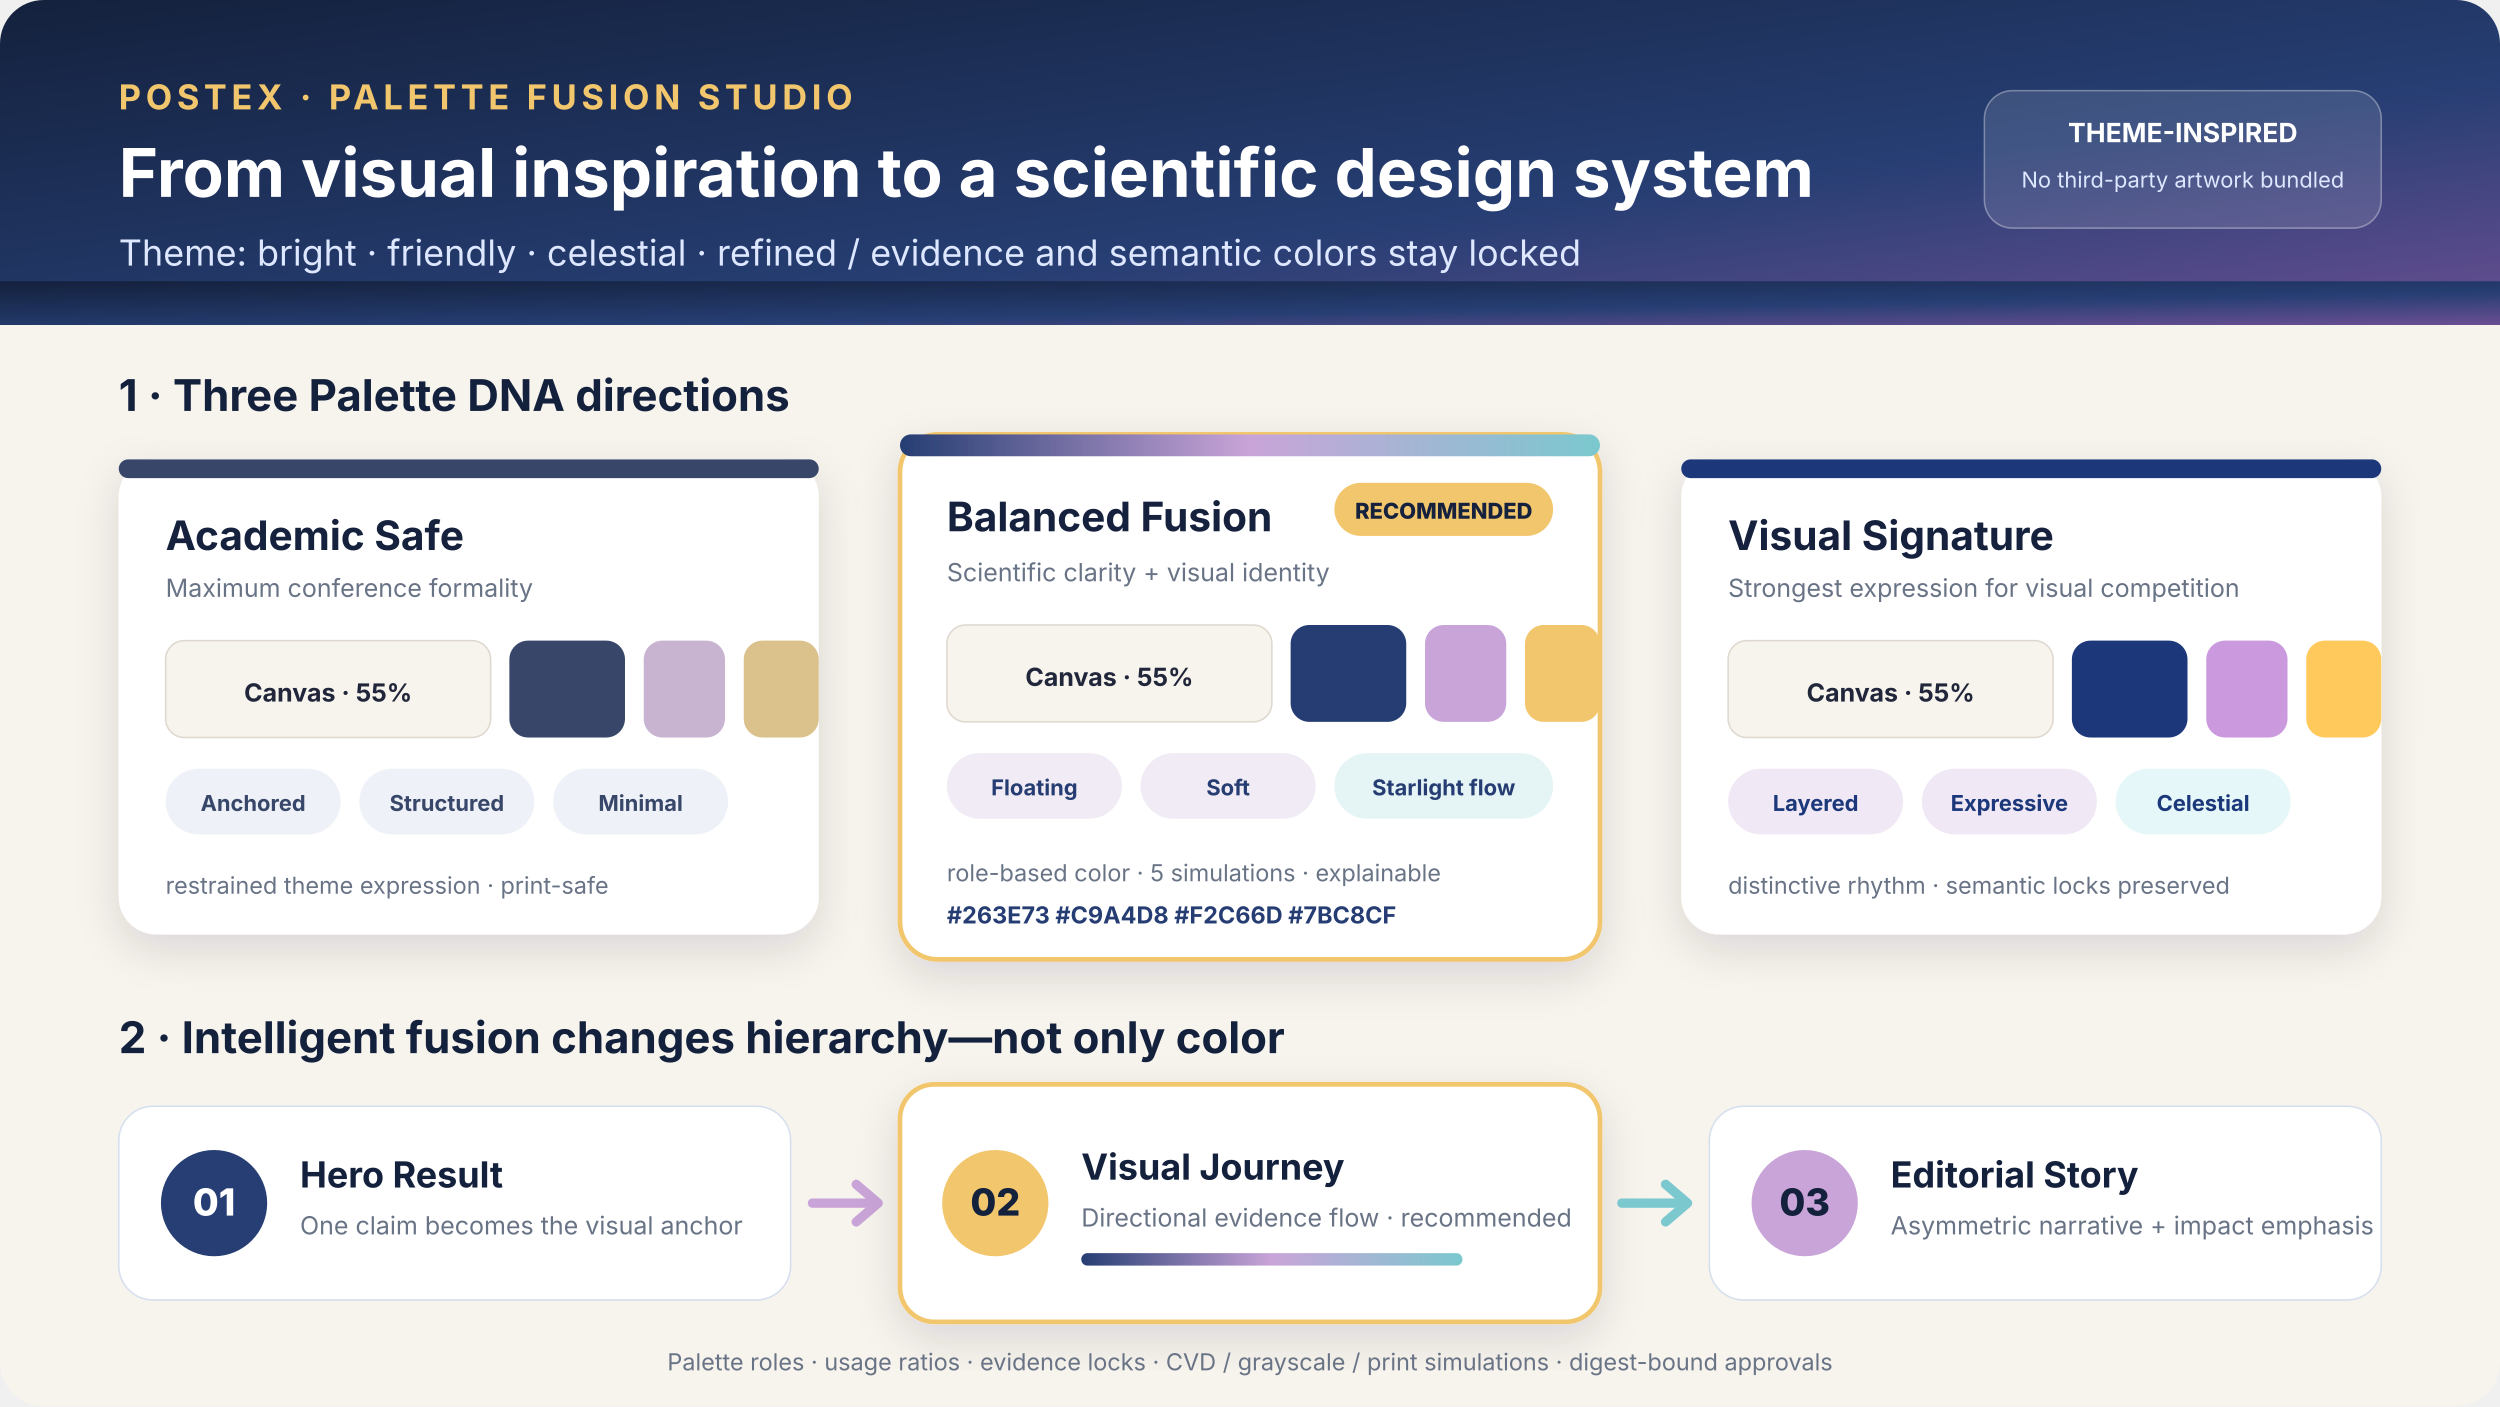
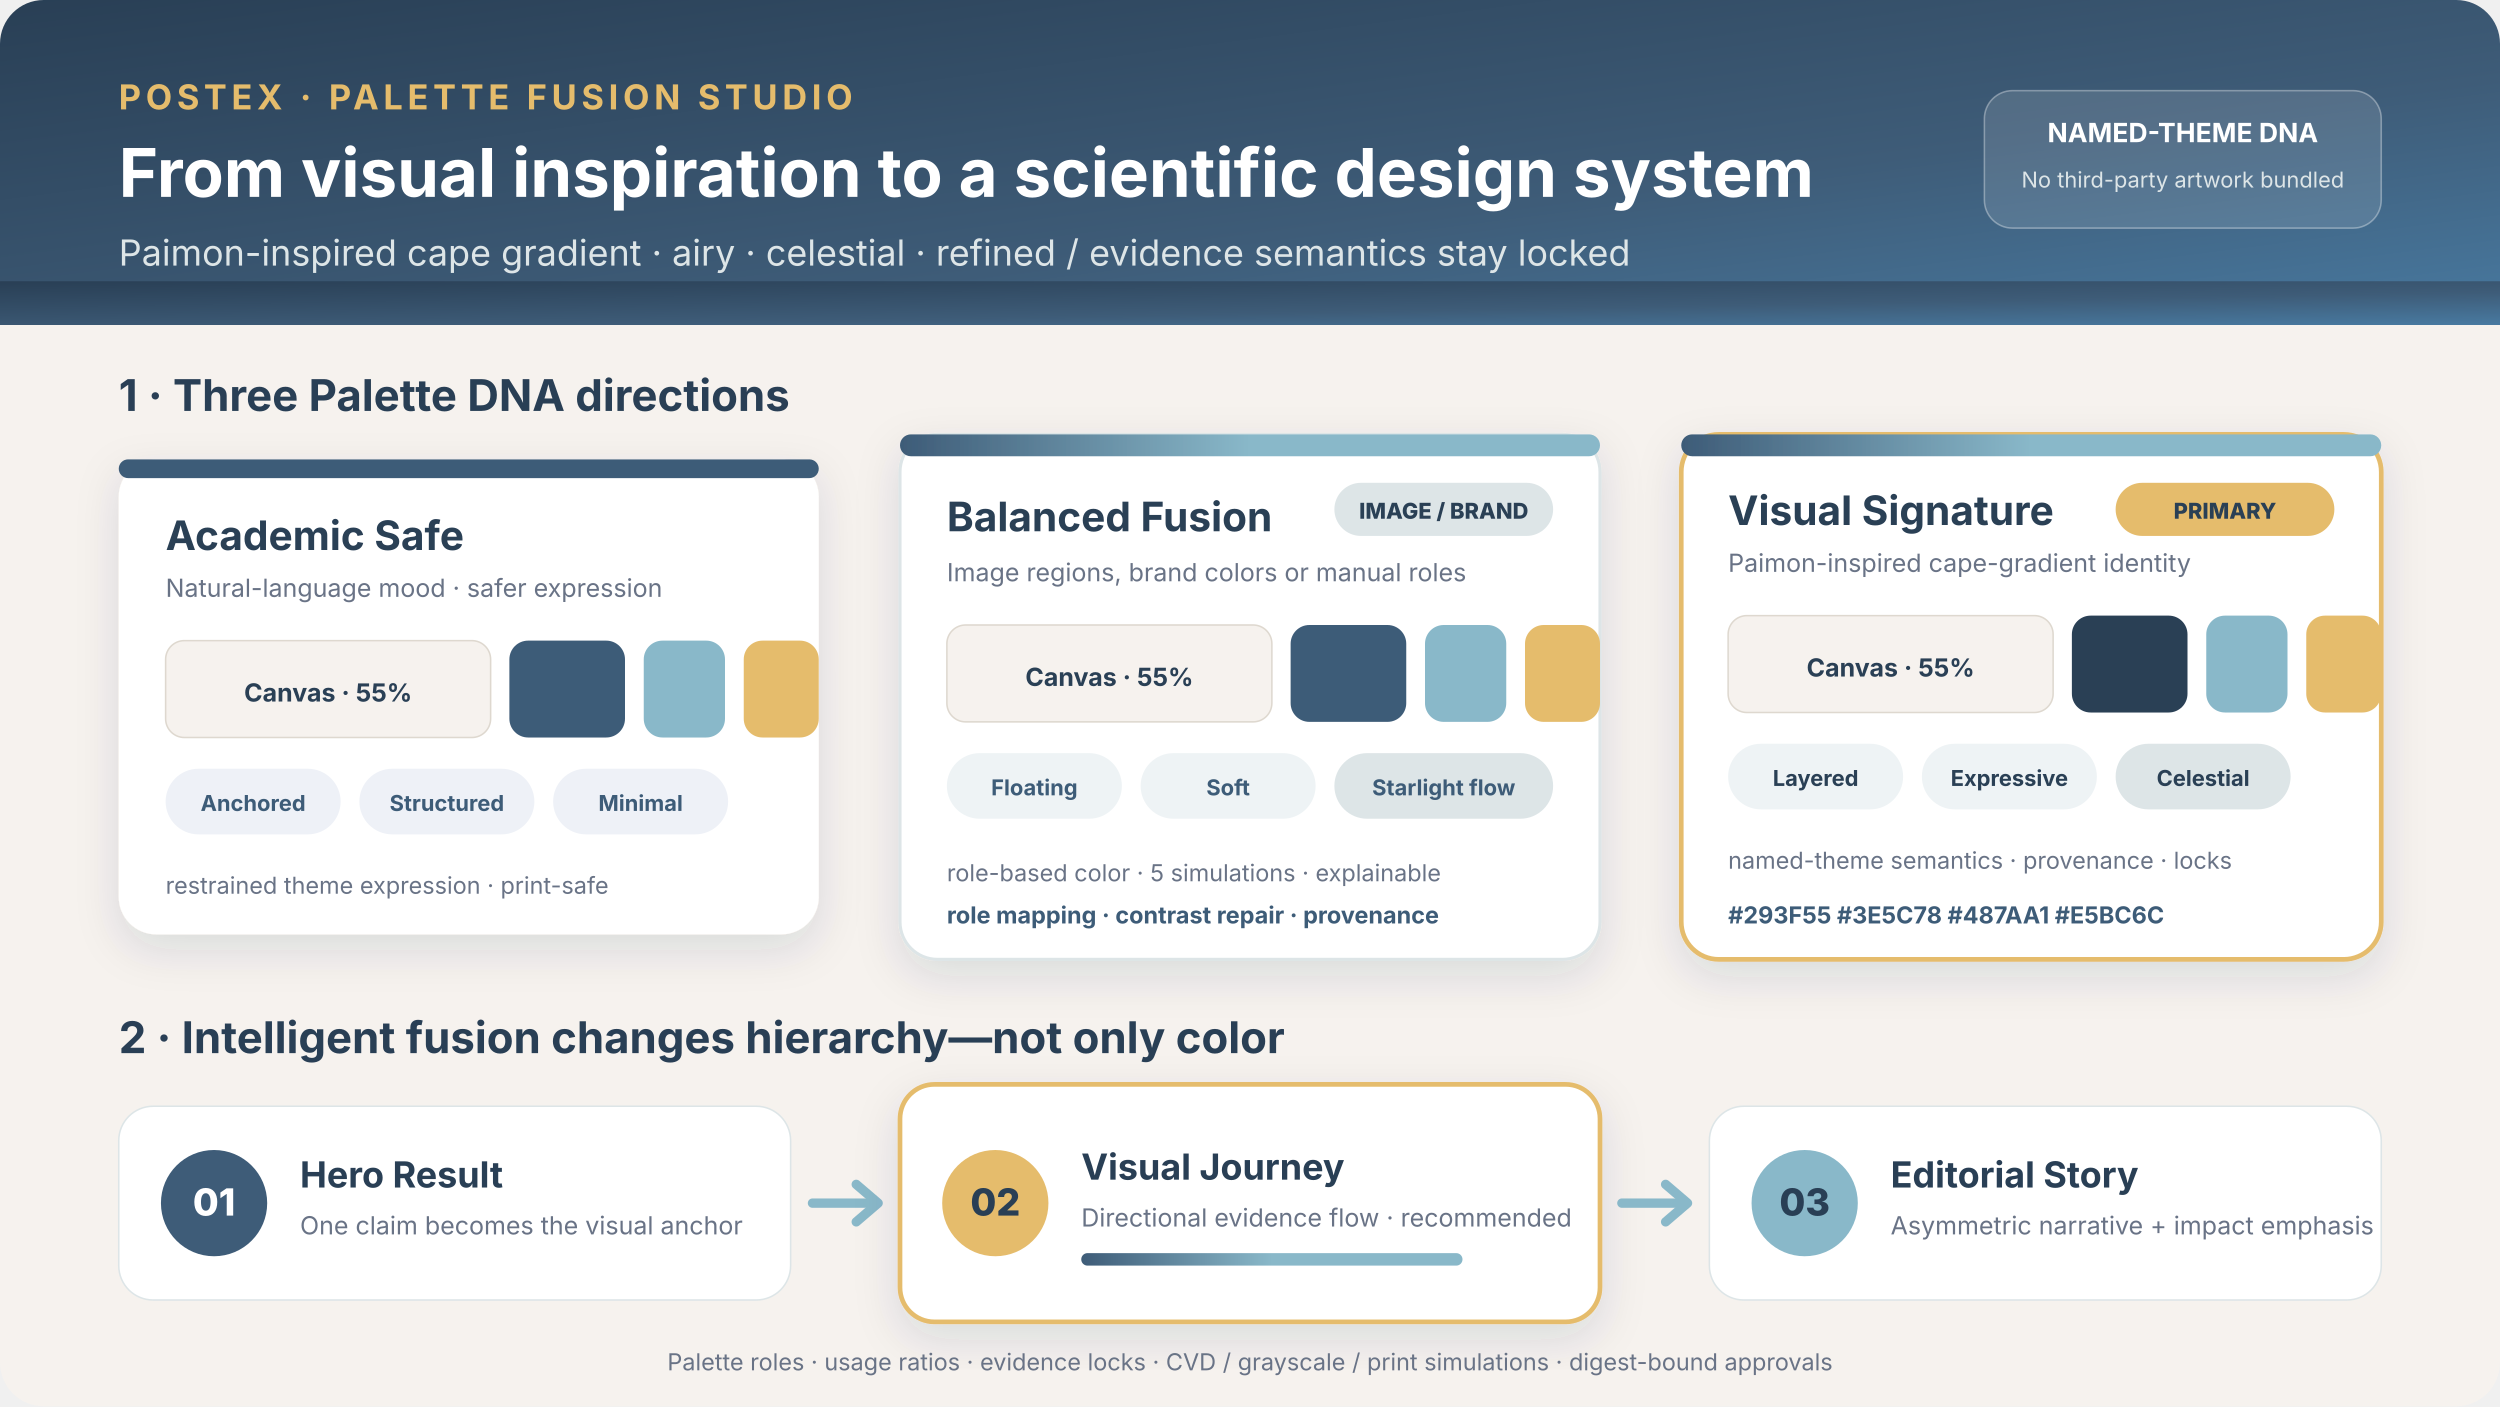
<svg xmlns="http://www.w3.org/2000/svg" width="1600" height="900" viewBox="0 0 1600 900" role="img" aria-labelledby="title desc">
  <defs>
    <filter id="shadow" x="-20%" y="-20%" width="140%" height="140%">
-       <feDropShadow dx="0" dy="10" stdDeviation="14" flood-color="#14213D" flood-opacity="0.12" />
+       <feDropShadow dx="0" dy="10" stdDeviation="14" flood-color="#293F55" flood-opacity="0.12" />
    </filter>
    <linearGradient id="header" x1="0" y1="0" x2="1" y2="1">
-       <stop offset="0" stop-color="#14213D" />
-       <stop offset="0.62" stop-color="#263E73" />
-       <stop offset="1" stop-color="#6B4F93" />
+       <stop offset="0" stop-color="#293F55" />
+       <stop offset="0.62" stop-color="#3E5C78" />
+       <stop offset="1" stop-color="#487AA1" />
    </linearGradient>
    <linearGradient id="journey" x1="0" y1="0" x2="1" y2="0">
-       <stop offset="0" stop-color="#263E73" />
-       <stop offset="0.5" stop-color="#C9A4D8" />
-       <stop offset="1" stop-color="#7BC8CF" />
+       <stop offset="0" stop-color="#3E5C78" />
+       <stop offset="0.5" stop-color="#89B8C9" />
+       <stop offset="1" stop-color="#89B8C9" />
    </linearGradient>
  </defs>
-   <rect width="1600" height="900" rx="28" fill="#F7F3ED" />
+   <rect width="1600" height="900" rx="28" fill="#F6F2EE" />
  <rect width="1600" height="208" rx="28" fill="url(#header)" />
  <rect y="180" width="1600" height="28" fill="url(#header)" />
-   <text x="76" y="70" fill="#F2C66D" font-family="Inter, Arial, sans-serif" font-size="22" font-weight="700" letter-spacing="3">POSTEX · PALETTE FUSION STUDIO</text>
+   <text x="76" y="70" fill="#E5BC6C" font-family="Inter, Arial, sans-serif" font-size="22" font-weight="700" letter-spacing="3">POSTEX · PALETTE FUSION STUDIO</text>
  <text x="76" y="126" fill="#FFFFFF" font-family="Inter, Arial, sans-serif" font-size="43" font-weight="750">From visual inspiration to a scientific design system</text>
-   <text x="76" y="170" fill="#DDE7FF" font-family="Inter, Arial, sans-serif" font-size="23">Theme: bright · friendly · celestial · refined  /  evidence and semantic colors stay locked</text>
+   <text x="76" y="170" fill="#DDE5E7" font-family="Inter, Arial, sans-serif" font-size="23">Paimon-inspired cape gradient · airy · celestial · refined  /  evidence semantics stay locked</text>
  <rect x="1270" y="58" width="254" height="88" rx="18" fill="#FFFFFF" fill-opacity="0.12" stroke="#FFFFFF" stroke-opacity="0.35" />
-   <text x="1397" y="91" text-anchor="middle" fill="#FFFFFF" font-family="Inter, Arial, sans-serif" font-size="17" font-weight="700">THEME-INSPIRED</text>
-   <text x="1397" y="120" text-anchor="middle" fill="#DDE7FF" font-family="Inter, Arial, sans-serif" font-size="14">No third-party artwork bundled</text>
-   <text x="76" y="263" fill="#14213D" font-family="Inter, Arial, sans-serif" font-size="28" font-weight="750">1 · Three Palette DNA directions</text>
+   <text x="1397" y="91" text-anchor="middle" fill="#FFFFFF" font-family="Inter, Arial, sans-serif" font-size="17" font-weight="700">NAMED-THEME DNA</text>
+   <text x="1397" y="120" text-anchor="middle" fill="#DDE5E7" font-family="Inter, Arial, sans-serif" font-size="14">No third-party artwork bundled</text>
+   <text x="76" y="263" fill="#293F55" font-family="Inter, Arial, sans-serif" font-size="28" font-weight="750">1 · Three Palette DNA directions</text>
  <g transform="translate(76 294)" filter="url(#shadow)">
    <rect width="448" height="304" rx="24" fill="#FFFFFF" />
-     <rect width="448" height="12" rx="6" fill="#374769" />
-     <text x="30" y="58" fill="#14213D" font-family="Inter, Arial, sans-serif" font-size="26" font-weight="750">Academic Safe</text>
-     <text x="30" y="88" fill="#697386" font-family="Inter, Arial, sans-serif" font-size="16">Maximum conference formality</text>
+     <rect width="448" height="12" rx="6" fill="#3E5C78" />
+     <text x="30" y="58" fill="#293F55" font-family="Inter, Arial, sans-serif" font-size="26" font-weight="750">Academic Safe</text>
+     <text x="30" y="88" fill="#697386" font-family="Inter, Arial, sans-serif" font-size="16">Natural-language mood · safer expression</text>
    <g transform="translate(30 116)">
-       <rect width="208" height="62" rx="12" fill="#F7F3ED" stroke="#DED8CF" />
-       <text x="104" y="39" text-anchor="middle" fill="#20263A" font-family="Inter, Arial, sans-serif" font-size="16" font-weight="700">Canvas · 55%</text>
-       <rect x="220" width="74" height="62" rx="12" fill="#374769" />
-       <rect x="306" width="52" height="62" rx="12" fill="#C8B3D1" />
-       <rect x="370" width="48" height="62" rx="12" fill="#DBC18C" />
+       <rect width="208" height="62" rx="12" fill="#F6F2EE" stroke="#DED8CF" />
+       <text x="104" y="39" text-anchor="middle" fill="#293F55" font-family="Inter, Arial, sans-serif" font-size="16" font-weight="700">Canvas · 55%</text>
+       <rect x="220" width="74" height="62" rx="12" fill="#3E5C78" />
+       <rect x="306" width="52" height="62" rx="12" fill="#89B8C9" />
+       <rect x="370" width="48" height="62" rx="12" fill="#E5BC6C" />
    </g>
    <g transform="translate(30 198)">
      <rect width="112" height="42" rx="21" fill="#EEF1F7" />
-       <text x="56" y="27" text-anchor="middle" fill="#374769" font-family="Inter, Arial, sans-serif" font-size="14" font-weight="700">Anchored</text>
+       <text x="56" y="27" text-anchor="middle" fill="#3E5C78" font-family="Inter, Arial, sans-serif" font-size="14" font-weight="700">Anchored</text>
      <rect x="124" width="112" height="42" rx="21" fill="#EEF1F7" />
-       <text x="180" y="27" text-anchor="middle" fill="#374769" font-family="Inter, Arial, sans-serif" font-size="14" font-weight="700">Structured</text>
+       <text x="180" y="27" text-anchor="middle" fill="#3E5C78" font-family="Inter, Arial, sans-serif" font-size="14" font-weight="700">Structured</text>
      <rect x="248" width="112" height="42" rx="21" fill="#EEF1F7" />
-       <text x="304" y="27" text-anchor="middle" fill="#374769" font-family="Inter, Arial, sans-serif" font-size="14" font-weight="700">Minimal</text>
+       <text x="304" y="27" text-anchor="middle" fill="#3E5C78" font-family="Inter, Arial, sans-serif" font-size="14" font-weight="700">Minimal</text>
    </g>
    <text x="30" y="278" fill="#697386" font-family="Inter, Arial, sans-serif" font-size="15">restrained theme expression · print-safe</text>
  </g>
  <g transform="translate(576 278)" filter="url(#shadow)">
-     <rect width="448" height="336" rx="24" fill="#FFFFFF" stroke="#F2C66D" stroke-width="3" />
+     <rect width="448" height="336" rx="24" fill="#FFFFFF" stroke="#DDE5E7" stroke-width="2" />
    <rect width="448" height="14" rx="7" fill="url(#journey)" />
-     <rect x="278" y="31" width="140" height="34" rx="17" fill="#F2C66D" />
-     <text x="348" y="54" text-anchor="middle" fill="#14213D" font-family="Inter, Arial, sans-serif" font-size="14" font-weight="800">RECOMMENDED</text>
-     <text x="30" y="62" fill="#14213D" font-family="Inter, Arial, sans-serif" font-size="26" font-weight="750">Balanced Fusion</text>
-     <text x="30" y="94" fill="#697386" font-family="Inter, Arial, sans-serif" font-size="16">Scientific clarity + visual identity</text>
+     <rect x="278" y="31" width="140" height="34" rx="17" fill="#DDE5E7" />
+     <text x="348" y="54" text-anchor="middle" fill="#293F55" font-family="Inter, Arial, sans-serif" font-size="14" font-weight="800">IMAGE / BRAND</text>
+     <text x="30" y="62" fill="#293F55" font-family="Inter, Arial, sans-serif" font-size="26" font-weight="750">Balanced Fusion</text>
+     <text x="30" y="94" fill="#697386" font-family="Inter, Arial, sans-serif" font-size="16">Image regions, brand colors or manual roles</text>
    <g transform="translate(30 122)">
-       <rect width="208" height="62" rx="12" fill="#F7F3ED" stroke="#DED8CF" />
-       <text x="104" y="39" text-anchor="middle" fill="#20263A" font-family="Inter, Arial, sans-serif" font-size="16" font-weight="700">Canvas · 55%</text>
-       <rect x="220" width="74" height="62" rx="12" fill="#263E73" />
-       <rect x="306" width="52" height="62" rx="12" fill="#C9A4D8" />
-       <rect x="370" width="48" height="62" rx="12" fill="#F2C66D" />
+       <rect width="208" height="62" rx="12" fill="#F6F2EE" stroke="#DED8CF" />
+       <text x="104" y="39" text-anchor="middle" fill="#293F55" font-family="Inter, Arial, sans-serif" font-size="16" font-weight="700">Canvas · 55%</text>
+       <rect x="220" width="74" height="62" rx="12" fill="#3E5C78" />
+       <rect x="306" width="52" height="62" rx="12" fill="#89B8C9" />
+       <rect x="370" width="48" height="62" rx="12" fill="#E5BC6C" />
    </g>
    <g transform="translate(30 204)">
-       <rect width="112" height="42" rx="21" fill="#F0EBF4" />
-       <text x="56" y="27" text-anchor="middle" fill="#263E73" font-family="Inter, Arial, sans-serif" font-size="14" font-weight="700">Floating</text>
-       <rect x="124" width="112" height="42" rx="21" fill="#F0EBF4" />
-       <text x="180" y="27" text-anchor="middle" fill="#263E73" font-family="Inter, Arial, sans-serif" font-size="14" font-weight="700">Soft</text>
-       <rect x="248" width="140" height="42" rx="21" fill="#E5F4F5" />
-       <text x="318" y="27" text-anchor="middle" fill="#263E73" font-family="Inter, Arial, sans-serif" font-size="14" font-weight="700">Starlight flow</text>
+       <rect width="112" height="42" rx="21" fill="#EEF3F5" />
+       <text x="56" y="27" text-anchor="middle" fill="#3E5C78" font-family="Inter, Arial, sans-serif" font-size="14" font-weight="700">Floating</text>
+       <rect x="124" width="112" height="42" rx="21" fill="#EEF3F5" />
+       <text x="180" y="27" text-anchor="middle" fill="#3E5C78" font-family="Inter, Arial, sans-serif" font-size="14" font-weight="700">Soft</text>
+       <rect x="248" width="140" height="42" rx="21" fill="#DDE5E7" />
+       <text x="318" y="27" text-anchor="middle" fill="#3E5C78" font-family="Inter, Arial, sans-serif" font-size="14" font-weight="700">Starlight flow</text>
    </g>
    <text x="30" y="286" fill="#697386" font-family="Inter, Arial, sans-serif" font-size="15">role-based color · 5 simulations · explainable</text>
-     <text x="30" y="313" fill="#263E73" font-family="Inter, Arial, sans-serif" font-size="15" font-weight="700">#263E73  #C9A4D8  #F2C66D  #7BC8CF</text>
+     <text x="30" y="313" fill="#3E5C78" font-family="Inter, Arial, sans-serif" font-size="15" font-weight="700">role mapping · contrast repair · provenance</text>
  </g>
-   <g transform="translate(1076 294)" filter="url(#shadow)">
-     <rect width="448" height="304" rx="24" fill="#FFFFFF" />
-     <rect width="448" height="12" rx="6" fill="#1A387A" />
-     <text x="30" y="58" fill="#14213D" font-family="Inter, Arial, sans-serif" font-size="26" font-weight="750">Visual Signature</text>
-     <text x="30" y="88" fill="#697386" font-family="Inter, Arial, sans-serif" font-size="16">Strongest expression for visual competition</text>
+   <g transform="translate(1076 278)" filter="url(#shadow)">
+     <rect width="448" height="336" rx="24" fill="#FFFFFF" stroke="#E5BC6C" stroke-width="3" />
+     <rect width="448" height="14" rx="7" fill="url(#journey)" />
+     <rect x="278" y="31" width="140" height="34" rx="17" fill="#E5BC6C" />
+     <text x="348" y="54" text-anchor="middle" fill="#293F55" font-family="Inter, Arial, sans-serif" font-size="14" font-weight="800">PRIMARY</text>
+     <text x="30" y="58" fill="#293F55" font-family="Inter, Arial, sans-serif" font-size="26" font-weight="750">Visual Signature</text>
+     <text x="30" y="88" fill="#697386" font-family="Inter, Arial, sans-serif" font-size="16">Paimon-inspired cape-gradient identity</text>
    <g transform="translate(30 116)">
-       <rect width="208" height="62" rx="12" fill="#F7F3ED" stroke="#DED8CF" />
-       <text x="104" y="39" text-anchor="middle" fill="#20263A" font-family="Inter, Arial, sans-serif" font-size="16" font-weight="700">Canvas · 55%</text>
-       <rect x="220" width="74" height="62" rx="12" fill="#1A387A" />
-       <rect x="306" width="52" height="62" rx="12" fill="#CA99DE" />
-       <rect x="370" width="48" height="62" rx="12" fill="#FFC95B" />
+       <rect width="208" height="62" rx="12" fill="#F6F2EE" stroke="#DED8CF" />
+       <text x="104" y="39" text-anchor="middle" fill="#293F55" font-family="Inter, Arial, sans-serif" font-size="16" font-weight="700">Canvas · 55%</text>
+       <rect x="220" width="74" height="62" rx="12" fill="#293F55" />
+       <rect x="306" width="52" height="62" rx="12" fill="#89B8C9" />
+       <rect x="370" width="48" height="62" rx="12" fill="#E5BC6C" />
    </g>
    <g transform="translate(30 198)">
-       <rect width="112" height="42" rx="21" fill="#F0E8F5" />
-       <text x="56" y="27" text-anchor="middle" fill="#1A387A" font-family="Inter, Arial, sans-serif" font-size="14" font-weight="700">Layered</text>
-       <rect x="124" width="112" height="42" rx="21" fill="#F0E8F5" />
-       <text x="180" y="27" text-anchor="middle" fill="#1A387A" font-family="Inter, Arial, sans-serif" font-size="14" font-weight="700">Expressive</text>
-       <rect x="248" width="112" height="42" rx="21" fill="#E5F7F8" />
-       <text x="304" y="27" text-anchor="middle" fill="#1A387A" font-family="Inter, Arial, sans-serif" font-size="14" font-weight="700">Celestial</text>
+       <rect width="112" height="42" rx="21" fill="#EEF3F5" />
+       <text x="56" y="27" text-anchor="middle" fill="#293F55" font-family="Inter, Arial, sans-serif" font-size="14" font-weight="700">Layered</text>
+       <rect x="124" width="112" height="42" rx="21" fill="#EEF3F5" />
+       <text x="180" y="27" text-anchor="middle" fill="#293F55" font-family="Inter, Arial, sans-serif" font-size="14" font-weight="700">Expressive</text>
+       <rect x="248" width="112" height="42" rx="21" fill="#DDE5E7" />
+       <text x="304" y="27" text-anchor="middle" fill="#293F55" font-family="Inter, Arial, sans-serif" font-size="14" font-weight="700">Celestial</text>
    </g>
-     <text x="30" y="278" fill="#697386" font-family="Inter, Arial, sans-serif" font-size="15">distinctive rhythm · semantic locks preserved</text>
+     <text x="30" y="278" fill="#697386" font-family="Inter, Arial, sans-serif" font-size="15">named-theme semantics · provenance · locks</text>
+     <text x="30" y="313" fill="#3E5C78" font-family="Inter, Arial, sans-serif" font-size="15" font-weight="700">#293F55  #3E5C78  #487AA1  #E5BC6C</text>
  </g>
-   <text x="76" y="674" fill="#14213D" font-family="Inter, Arial, sans-serif" font-size="28" font-weight="750">2 · Intelligent fusion changes hierarchy—not only color</text>
+   <text x="76" y="674" fill="#293F55" font-family="Inter, Arial, sans-serif" font-size="28" font-weight="750">2 · Intelligent fusion changes hierarchy—not only color</text>
  <g transform="translate(76 708)">
-     <rect width="430" height="124" rx="22" fill="#FFFFFF" stroke="#D6DFEE" />
-     <circle cx="61" cy="62" r="34" fill="#263E73" />
+     <rect width="430" height="124" rx="22" fill="#FFFFFF" stroke="#DDE5E7" />
+     <circle cx="61" cy="62" r="34" fill="#3E5C78" />
    <text x="61" y="70" text-anchor="middle" fill="#FFFFFF" font-family="Inter, Arial, sans-serif" font-size="24" font-weight="800">01</text>
-     <text x="116" y="52" fill="#14213D" font-family="Inter, Arial, sans-serif" font-size="23" font-weight="750">Hero Result</text>
+     <text x="116" y="52" fill="#293F55" font-family="Inter, Arial, sans-serif" font-size="23" font-weight="750">Hero Result</text>
    <text x="116" y="82" fill="#697386" font-family="Inter, Arial, sans-serif" font-size="16">One claim becomes the visual anchor</text>
  </g>
-   <path d="M520 770 H558" stroke="#C9A4D8" stroke-width="6" stroke-linecap="round" />
-   <path d="M548 758 L562 770 L548 782" fill="none" stroke="#C9A4D8" stroke-width="6" stroke-linecap="round" stroke-linejoin="round" />
+   <path d="M520 770 H558" stroke="#89B8C9" stroke-width="6" stroke-linecap="round" />
+   <path d="M548 758 L562 770 L548 782" fill="none" stroke="#89B8C9" stroke-width="6" stroke-linecap="round" stroke-linejoin="round" />
  <g transform="translate(576 694)">
-     <rect width="448" height="152" rx="22" fill="#FFFFFF" stroke="#F2C66D" stroke-width="3" filter="url(#shadow)" />
-     <circle cx="61" cy="76" r="34" fill="#F2C66D" />
-     <text x="61" y="84" text-anchor="middle" fill="#14213D" font-family="Inter, Arial, sans-serif" font-size="24" font-weight="800">02</text>
-     <text x="116" y="61" fill="#14213D" font-family="Inter, Arial, sans-serif" font-size="23" font-weight="750">Visual Journey</text>
+     <rect width="448" height="152" rx="22" fill="#FFFFFF" stroke="#E5BC6C" stroke-width="3" filter="url(#shadow)" />
+     <circle cx="61" cy="76" r="34" fill="#E5BC6C" />
+     <text x="61" y="84" text-anchor="middle" fill="#293F55" font-family="Inter, Arial, sans-serif" font-size="24" font-weight="800">02</text>
+     <text x="116" y="61" fill="#293F55" font-family="Inter, Arial, sans-serif" font-size="23" font-weight="750">Visual Journey</text>
    <text x="116" y="91" fill="#697386" font-family="Inter, Arial, sans-serif" font-size="16">Directional evidence flow · recommended</text>
    <rect x="116" y="108" width="244" height="8" rx="4" fill="url(#journey)" />
  </g>
-   <path d="M1038 770 H1076" stroke="#7BC8CF" stroke-width="6" stroke-linecap="round" />
-   <path d="M1066 758 L1080 770 L1066 782" fill="none" stroke="#7BC8CF" stroke-width="6" stroke-linecap="round" stroke-linejoin="round" />
+   <path d="M1038 770 H1076" stroke="#89B8C9" stroke-width="6" stroke-linecap="round" />
+   <path d="M1066 758 L1080 770 L1066 782" fill="none" stroke="#89B8C9" stroke-width="6" stroke-linecap="round" stroke-linejoin="round" />
  <g transform="translate(1094 708)">
-     <rect width="430" height="124" rx="22" fill="#FFFFFF" stroke="#D6DFEE" />
-     <circle cx="61" cy="62" r="34" fill="#C9A4D8" />
-     <text x="61" y="70" text-anchor="middle" fill="#14213D" font-family="Inter, Arial, sans-serif" font-size="24" font-weight="800">03</text>
-     <text x="116" y="52" fill="#14213D" font-family="Inter, Arial, sans-serif" font-size="23" font-weight="750">Editorial Story</text>
+     <rect width="430" height="124" rx="22" fill="#FFFFFF" stroke="#DDE5E7" />
+     <circle cx="61" cy="62" r="34" fill="#89B8C9" />
+     <text x="61" y="70" text-anchor="middle" fill="#293F55" font-family="Inter, Arial, sans-serif" font-size="24" font-weight="800">03</text>
+     <text x="116" y="52" fill="#293F55" font-family="Inter, Arial, sans-serif" font-size="23" font-weight="750">Editorial Story</text>
    <text x="116" y="82" fill="#697386" font-family="Inter, Arial, sans-serif" font-size="16">Asymmetric narrative + impact emphasis</text>
  </g>
  <text x="800" y="877" text-anchor="middle" fill="#697386" font-family="Inter, Arial, sans-serif" font-size="15">Palette roles · usage ratios · evidence locks · CVD / grayscale / print simulations · digest-bound approvals</text>
</svg>
